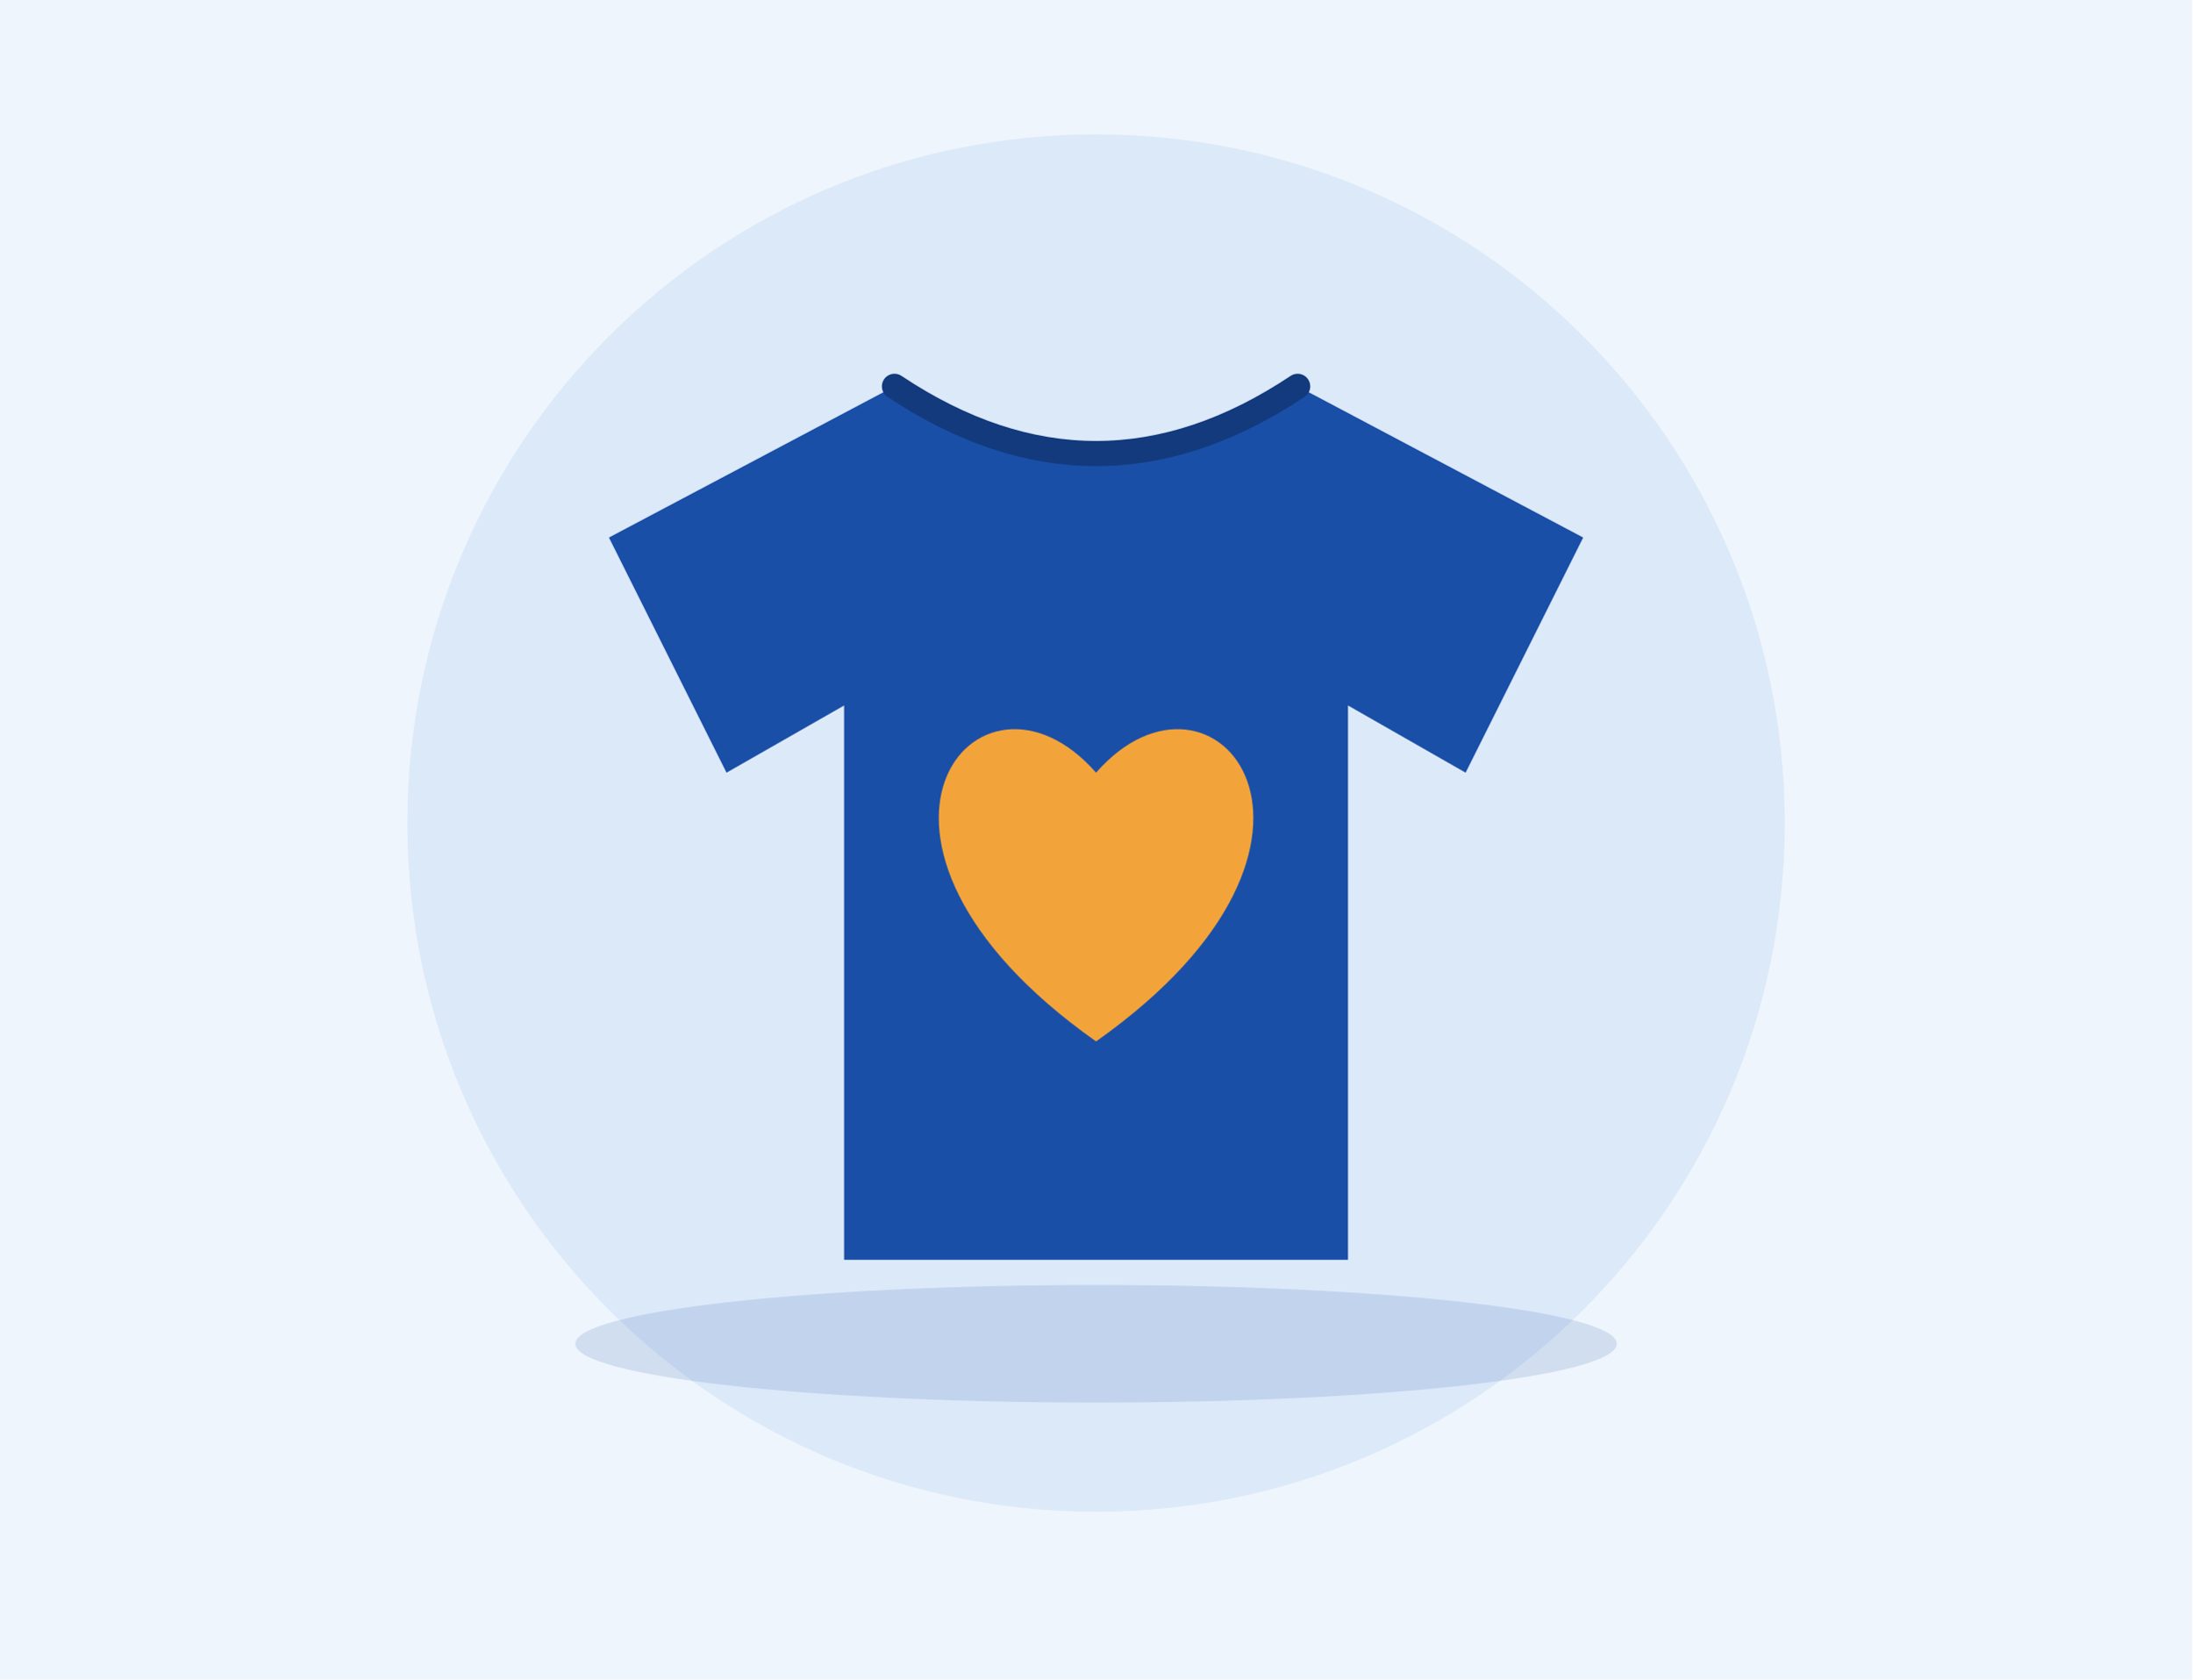
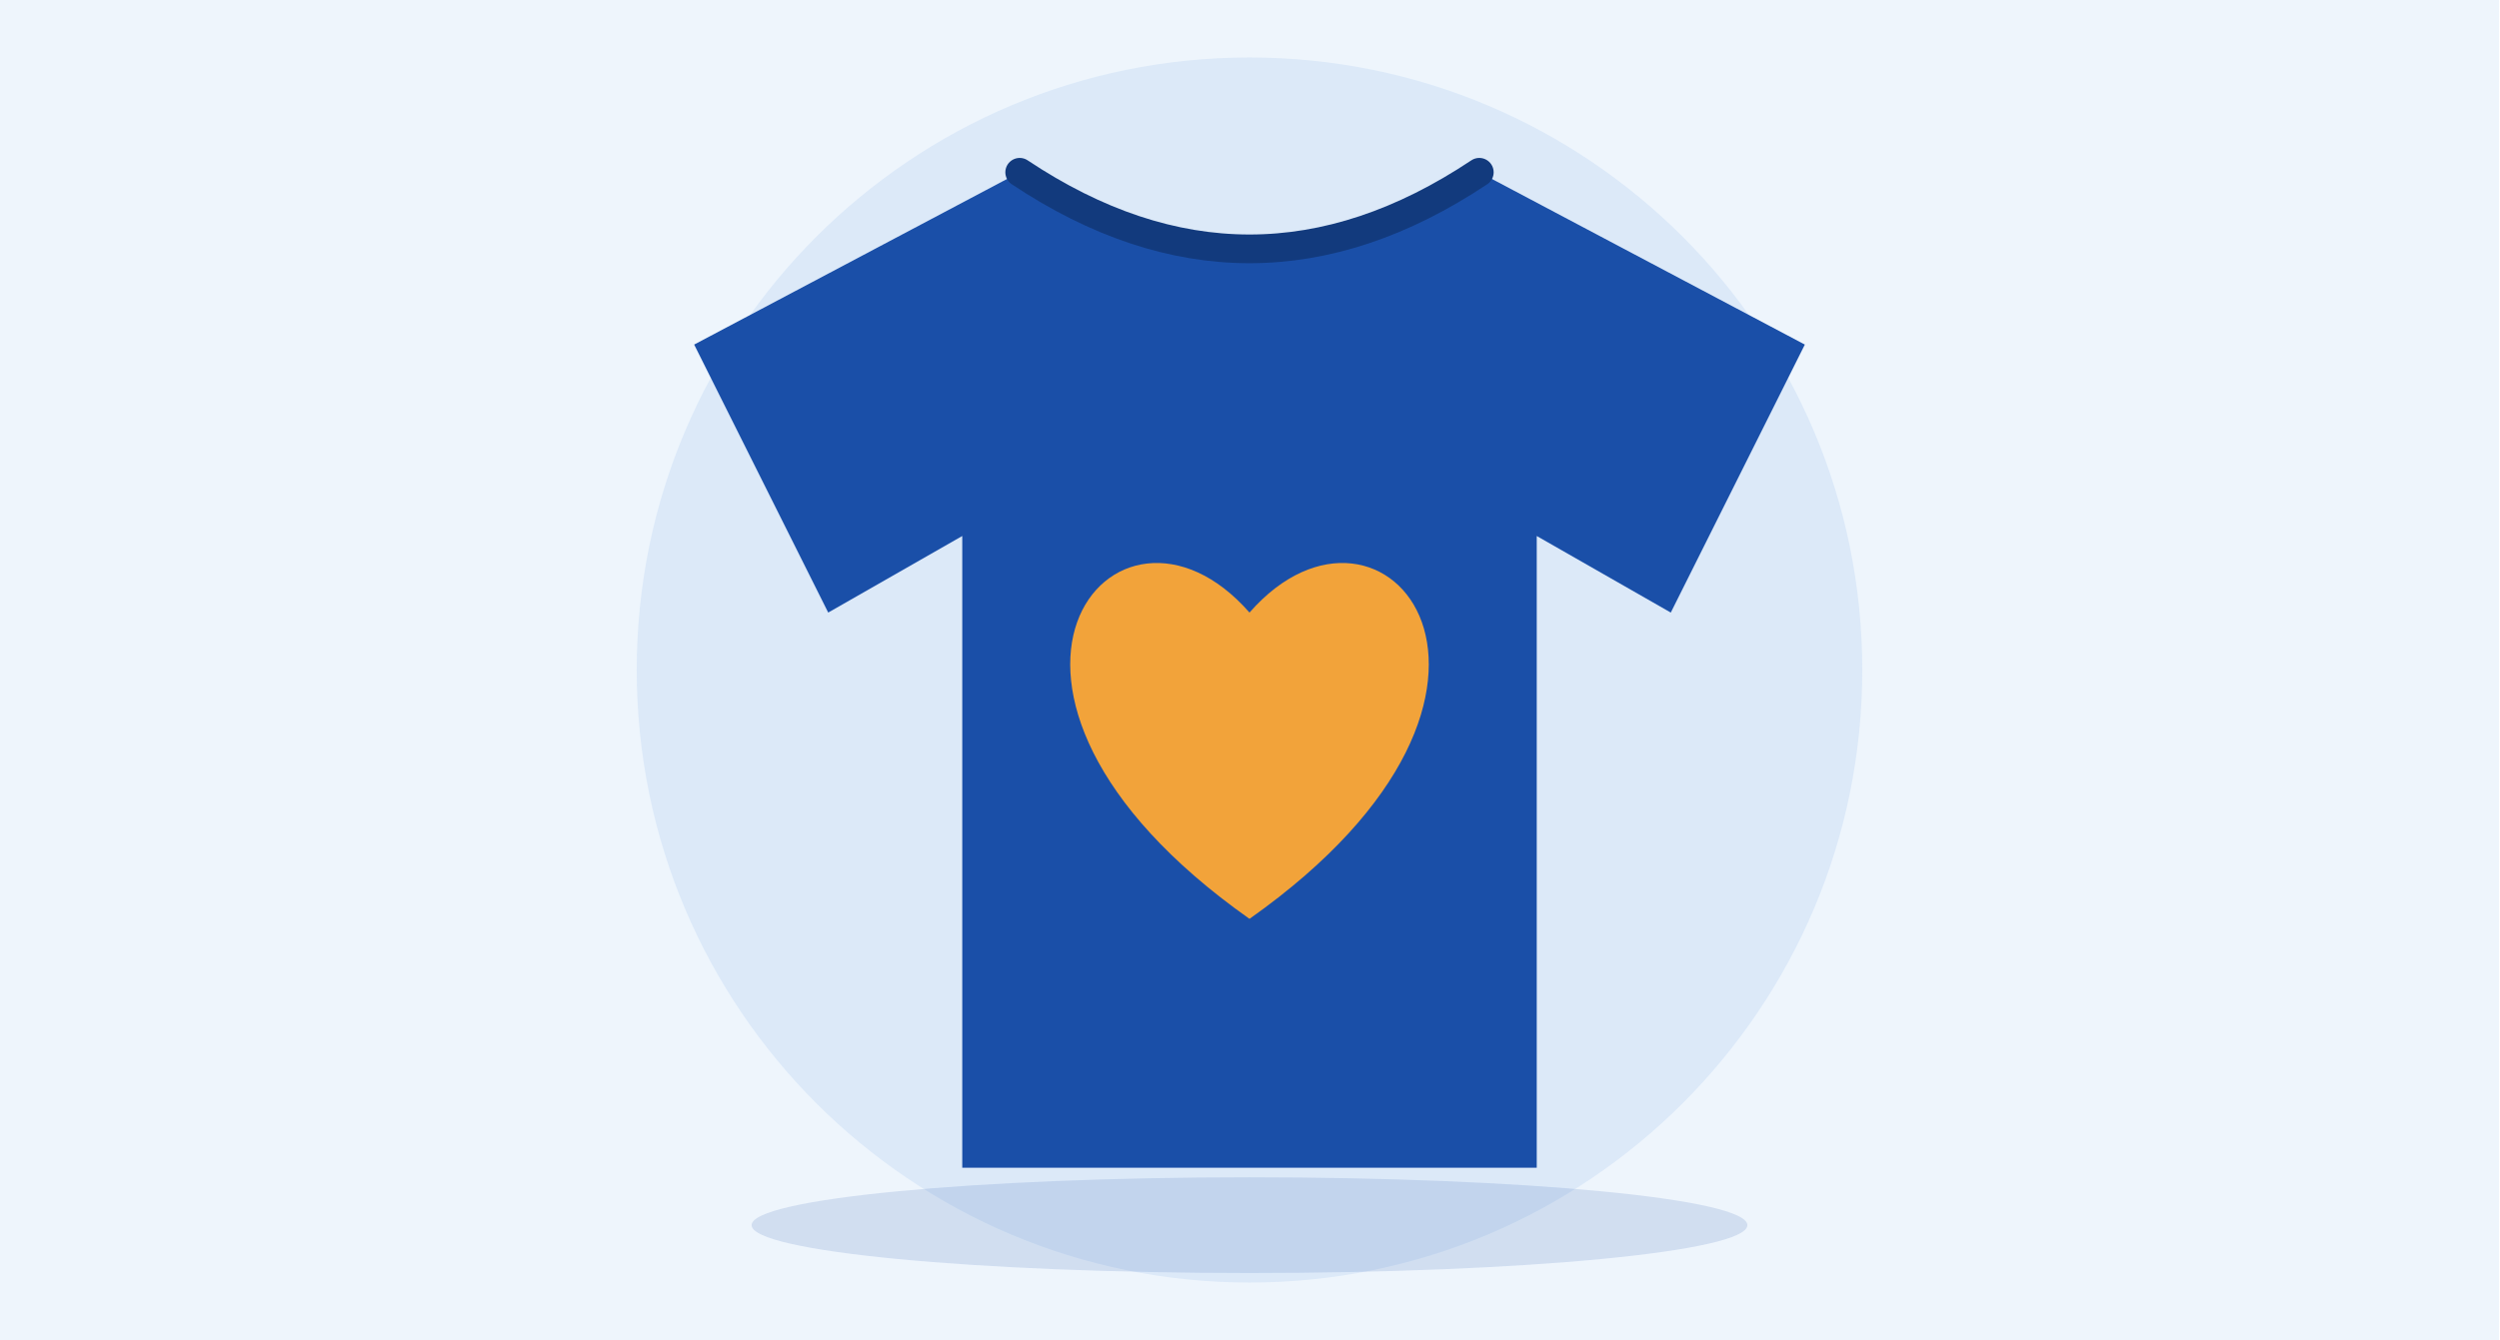
- <svg xmlns="http://www.w3.org/2000/svg" viewBox="0 0 261 200" width="261" height="200">
-   <rect width="261" height="200" fill="#eef5fc" />
-   <circle cx="130.5" cy="98" r="82" fill="#dce9f8" />
-   <ellipse cx="130.5" cy="160" rx="62" ry="7" fill="#1a4fa8" opacity=".14" />
+ <svg xmlns="http://www.w3.org/2000/svg" viewBox="0 28 261 140" width="261" height="140">
+   <rect y="28" width="261" height="140" fill="#eef5fc" />
+   <circle cx="130.5" cy="98" r="64" fill="#dce9f8" />
+   <ellipse cx="130.5" cy="156" rx="52" ry="5" fill="#1a4fa8" opacity=".14" />
  <g transform="translate(130.5 98)">
    <path d="M-24,-52 L-58,-34 L-44,-6 L-30,-14 L-30,52 L30,52 L30,-14 L44,-6 L58,-34 L24,-52 Q0,-36 -24,-52 Z" fill="#1a4fa8" />
    <path d="M-24,-52 Q0,-36 24,-52" fill="none" stroke="#123a7d" stroke-width="3" stroke-linecap="round" />
    <path d="M0,26 C-34,2 -14,-22 0,-6 C14,-22 34,2 0,26 Z" fill="#f2a33a" />
  </g>
</svg>
